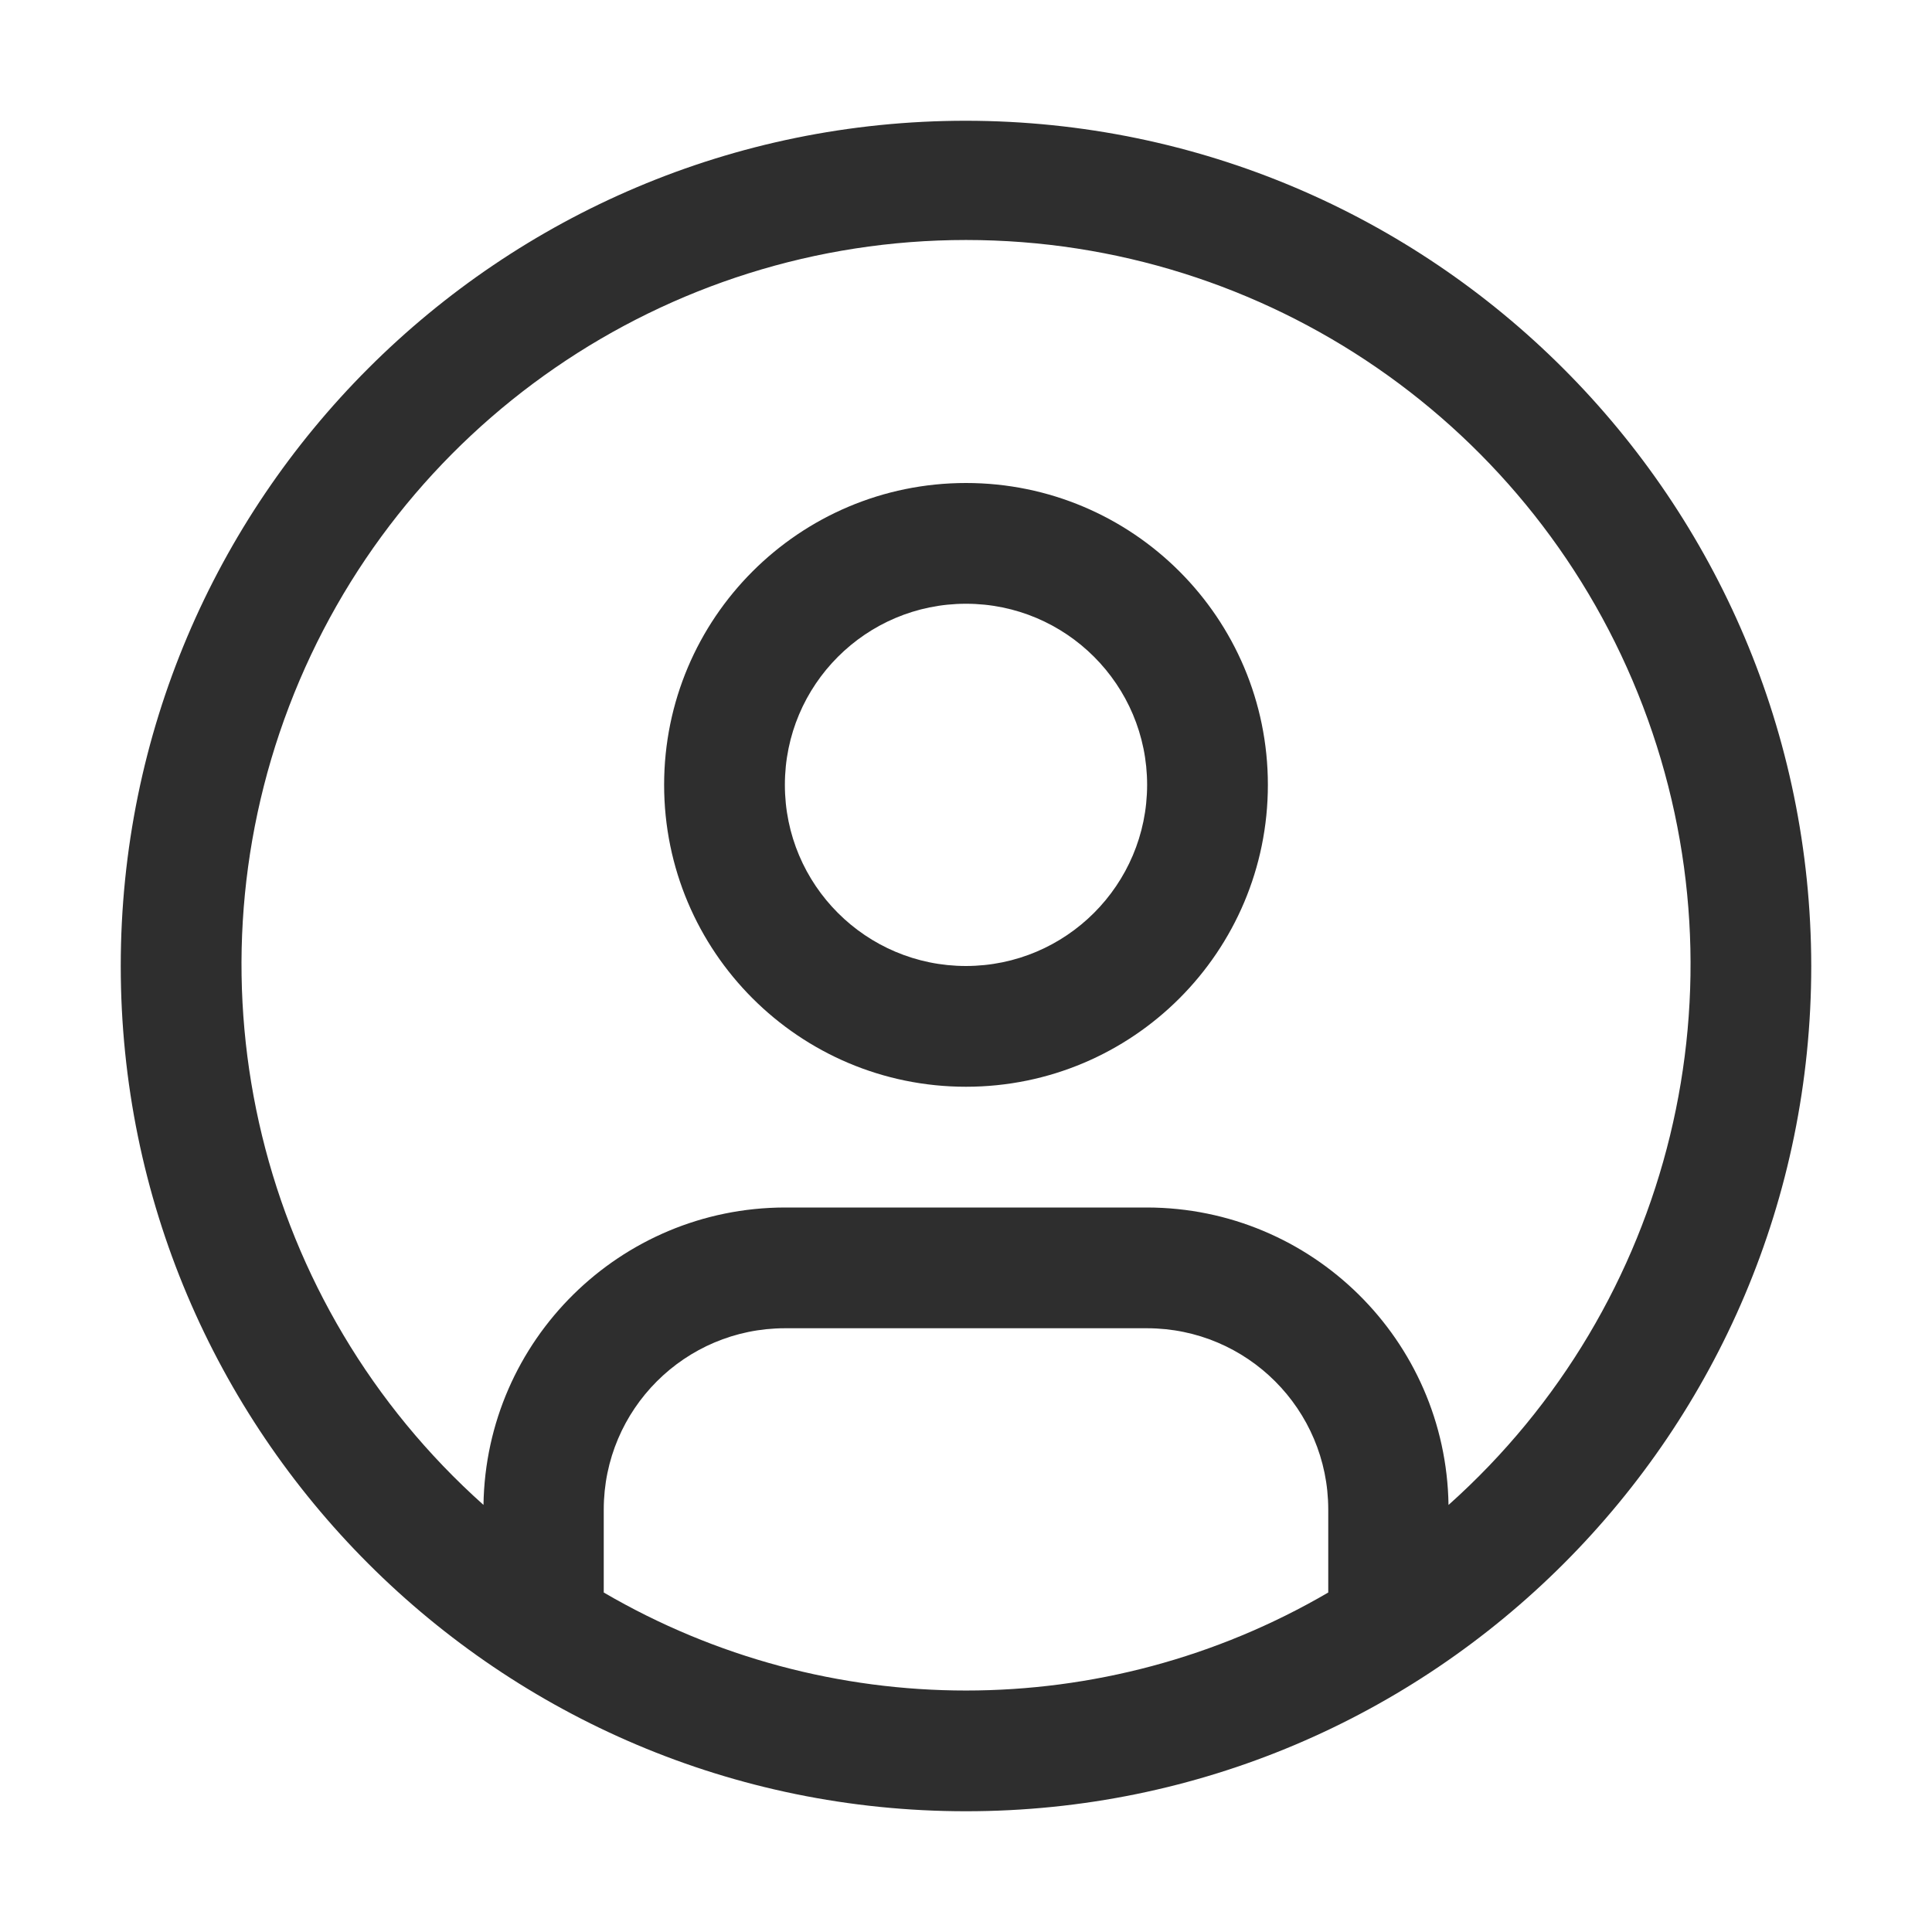
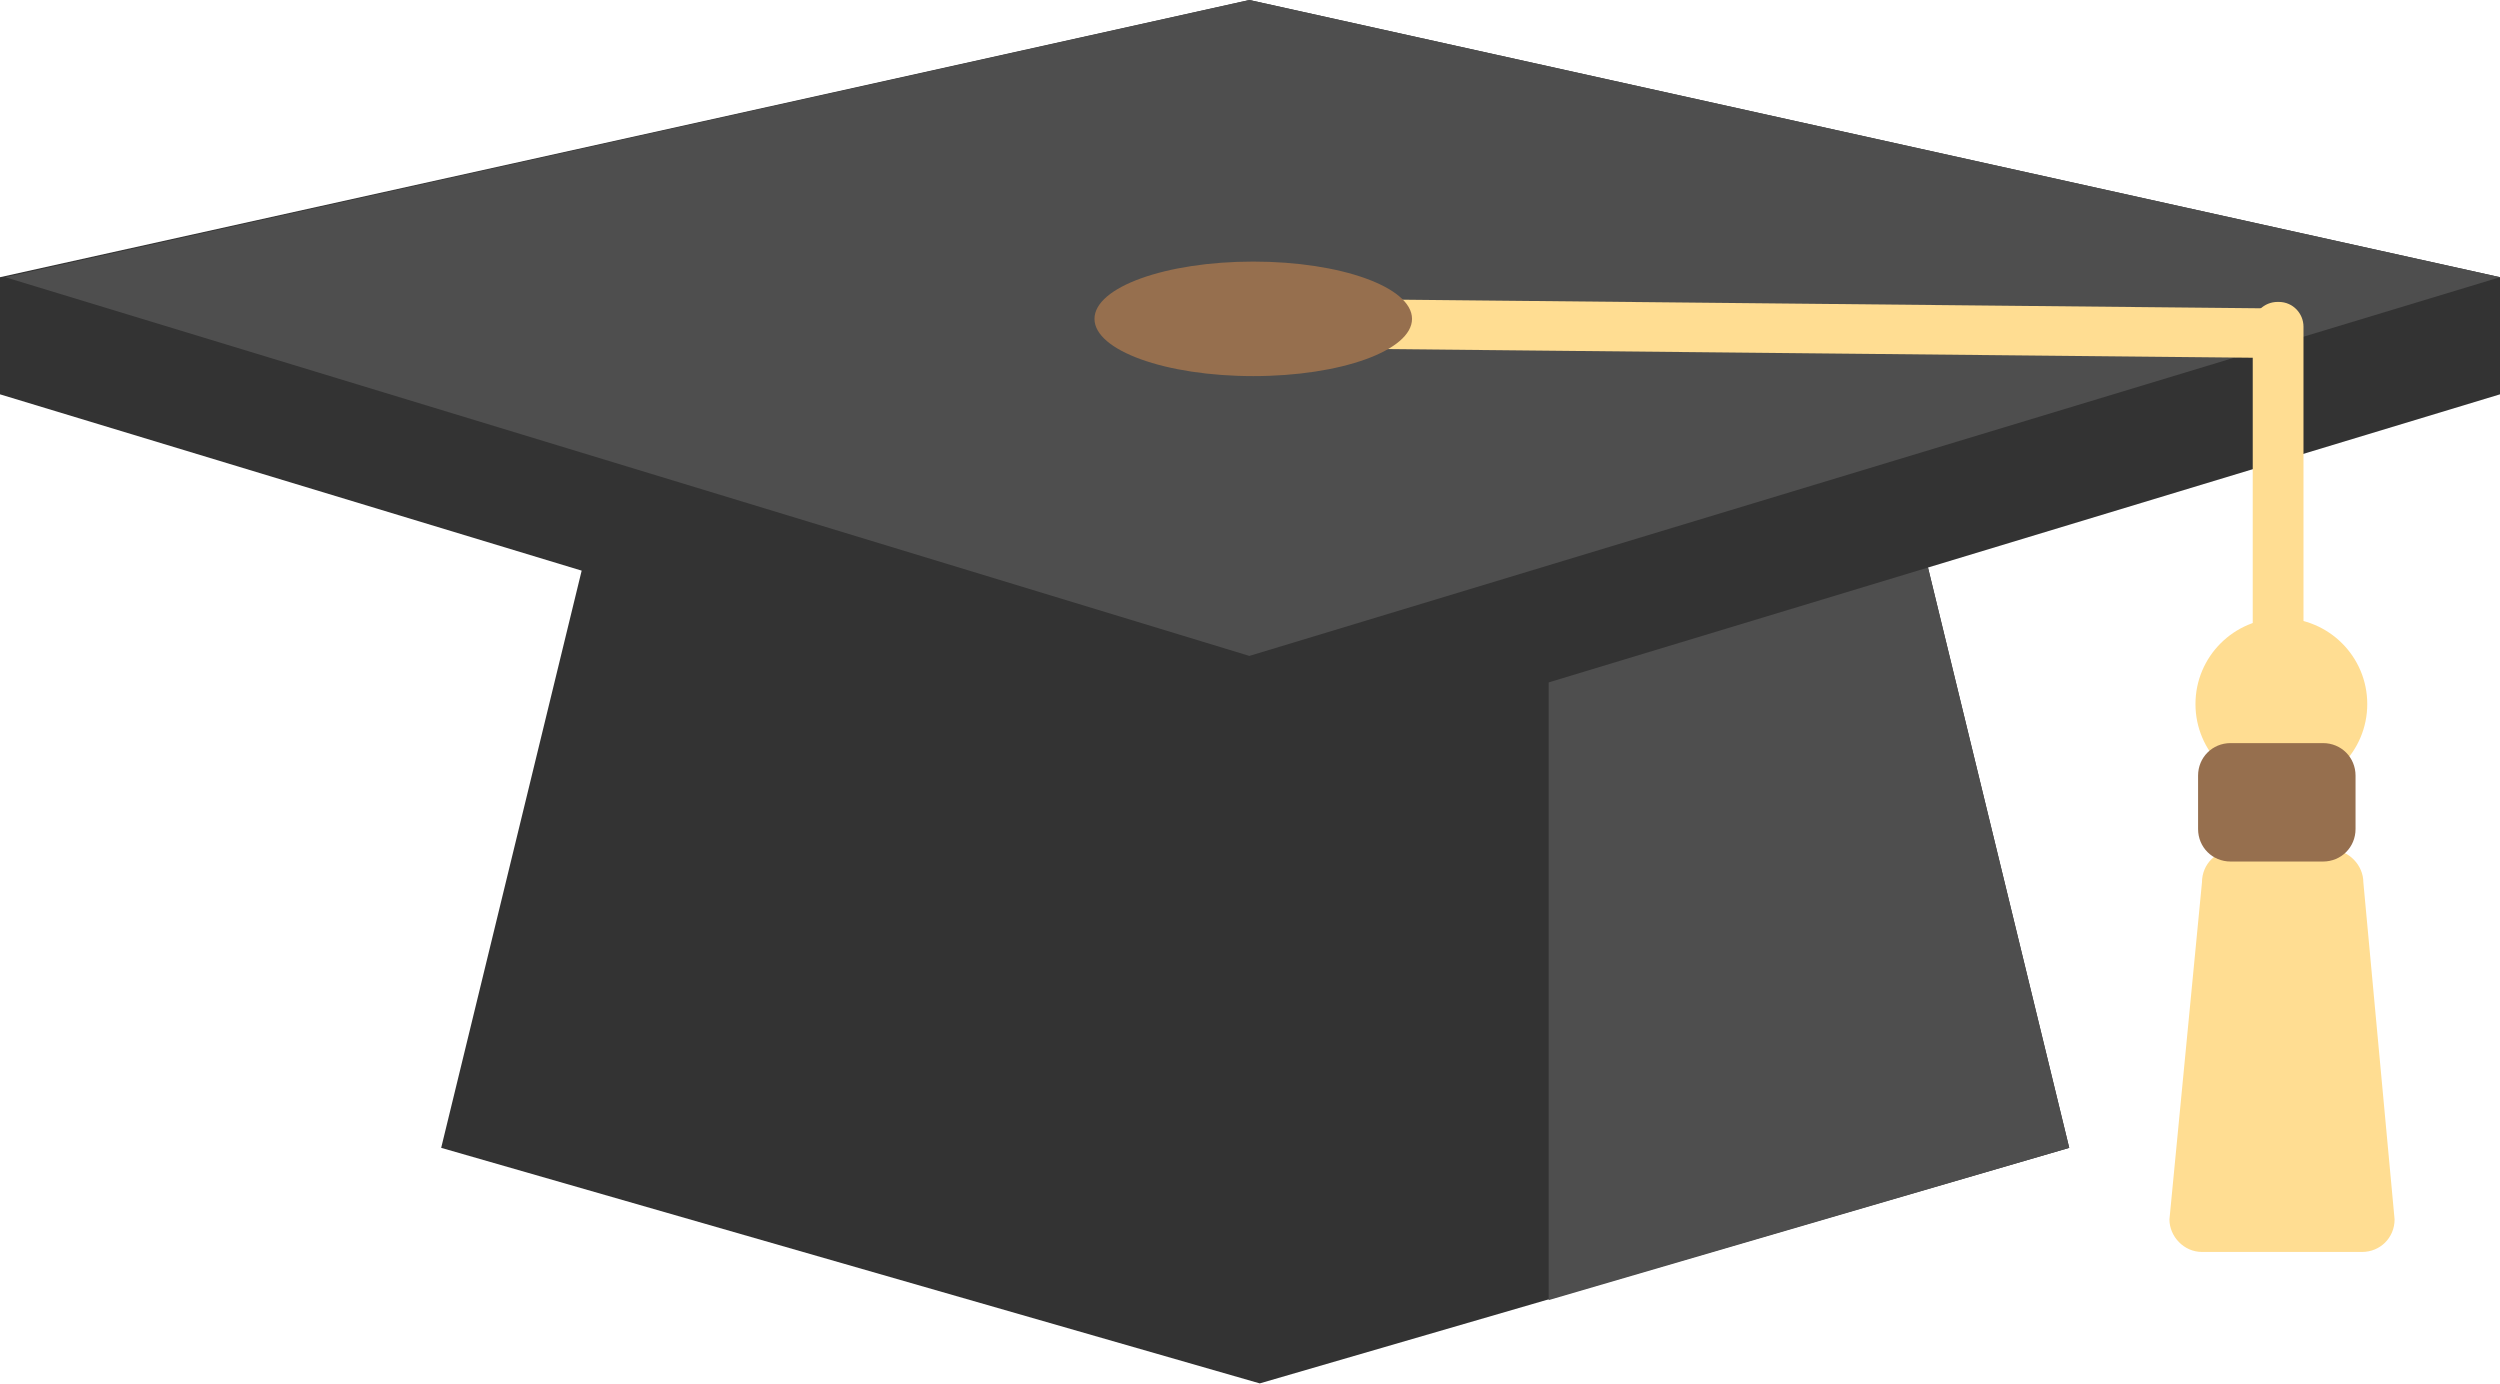
- <svg xmlns="http://www.w3.org/2000/svg" aria-hidden="true" role="img" width="1em" height="1em" preserveAspectRatio="xMidYMid meet" viewBox="0 0 32 32">
-   <path d="M16 8a5 5 0 1 0 5 5a5 5 0 0 0-5-5zm0 8a3 3 0 1 1 3-3a3.003 3.003 0 0 1-3 3z" fill="#2e2e2e" />
-   <path d="M16 2a14 14 0 1 0 14 14A14.016 14.016 0 0 0 16 2zm-6 24.377V25a3.003 3.003 0 0 1 3-3h6a3.003 3.003 0 0 1 3 3v1.377a11.899 11.899 0 0 1-12 0zm13.992-1.451A5.002 5.002 0 0 0 19 20h-6a5.002 5.002 0 0 0-4.992 4.926a12 12 0 1 1 15.985 0z" fill="#2e2e2e" />
+ <svg xmlns="http://www.w3.org/2000/svg" version="1.1" id="Layer_1" x="0px" y="0px" viewBox="0 0 192.1 106.3" style="enable-background:new 0 0 192.1 106.3;" xml:space="preserve">
+   <style type="text/css">
+ 	.st0{fill:#333333;}
+ 	.st1{fill:#4E4E4E;}
+ 	.st2{fill:#FFDD92;}
+ 	.st3{fill:#966F4E;}
+ </style>
+   <g>
+     <g>
+       <polygon class="st0" points="159,88.2 96.8,106.3 33.9,88.2 46.8,35.2 146.1,35.2   " />
+       <g>
+         <polygon class="st1" points="159,88.2 146.1,35.2 119,35.2 119,99.9    " />
+       </g>
+     </g>
+     <g>
+       <polygon class="st0" points="192.1,21.3 96,0 0,21.3 0,30.3 96,59.4 192.1,30.3   " />
+       <polygon class="st1" points="96,50.4 0.4,21.3 96,0 192.1,21.3   " />
+     </g>
+     <g>
+       <g>
+         <path class="st2" d="M176.4,25.9c-0.2,1.1-1.2,1.8-2.2,1.6l-79.9-0.8c-1.1-0.2-1.8-1.2-1.6-2.2l0,0c0.2-1.1,1.2-1.8,2.2-1.6     l79.9,0.8C175.8,23.9,176.5,24.9,176.4,25.9L176.4,25.9z" />
+         <path class="st2" d="M177,49.3c0,1.1-0.9,1.9-1.9,1.9h-0.1c-1.1,0-1.9-0.9-1.9-1.9V25.1c0-1.1,0.9-1.9,1.9-1.9h0.1     c1.1,0,1.9,0.9,1.9,1.9V49.3z" />
+       </g>
+       <circle class="st2" cx="175.3" cy="54.1" r="6.6" />
+       <path class="st2" d="M184,93.7c0,1.4-1.1,2.5-2.5,2.5h-12.3c-1.4,0-2.5-1.2-2.5-2.5l2.5-25.9c0-1.4,1.1-2.5,2.5-2.5h7.4    c1.4,0,2.5,1.2,2.5,2.5L184,93.7z" />
+       <path class="st3" d="M181,63.7c0,1.4-1.1,2.5-2.5,2.5h-7.1c-1.4,0-2.5-1.1-2.5-2.5v-4.1c0-1.4,1.1-2.5,2.5-2.5h7.1    c1.4,0,2.5,1.1,2.5,2.5V63.7z" />
+     </g>
+     <ellipse class="st3" cx="96.3" cy="24.5" rx="12.2" ry="4.4" />
+   </g>
</svg>
